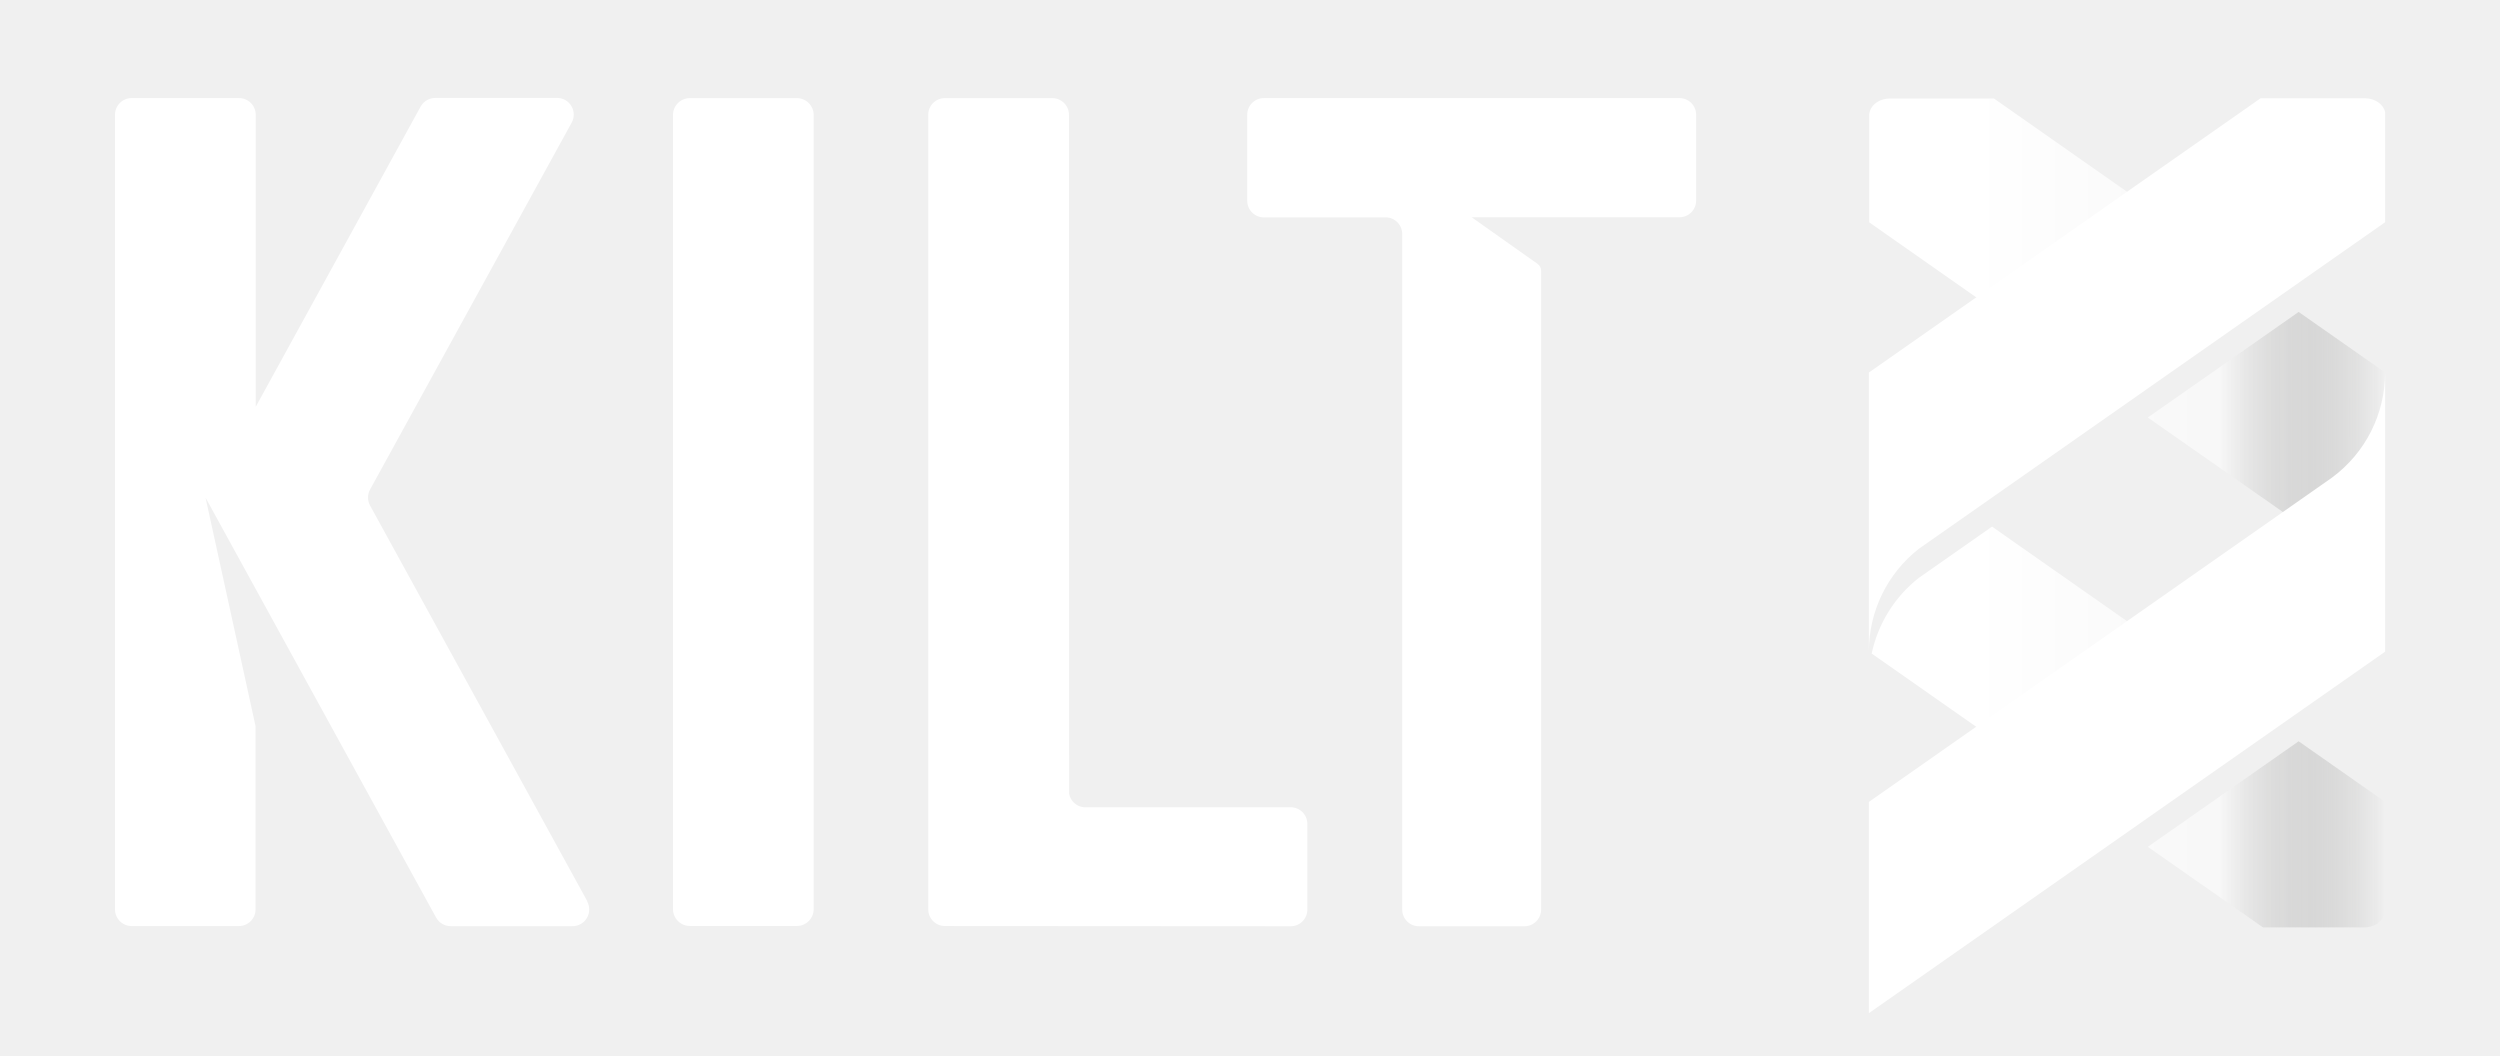
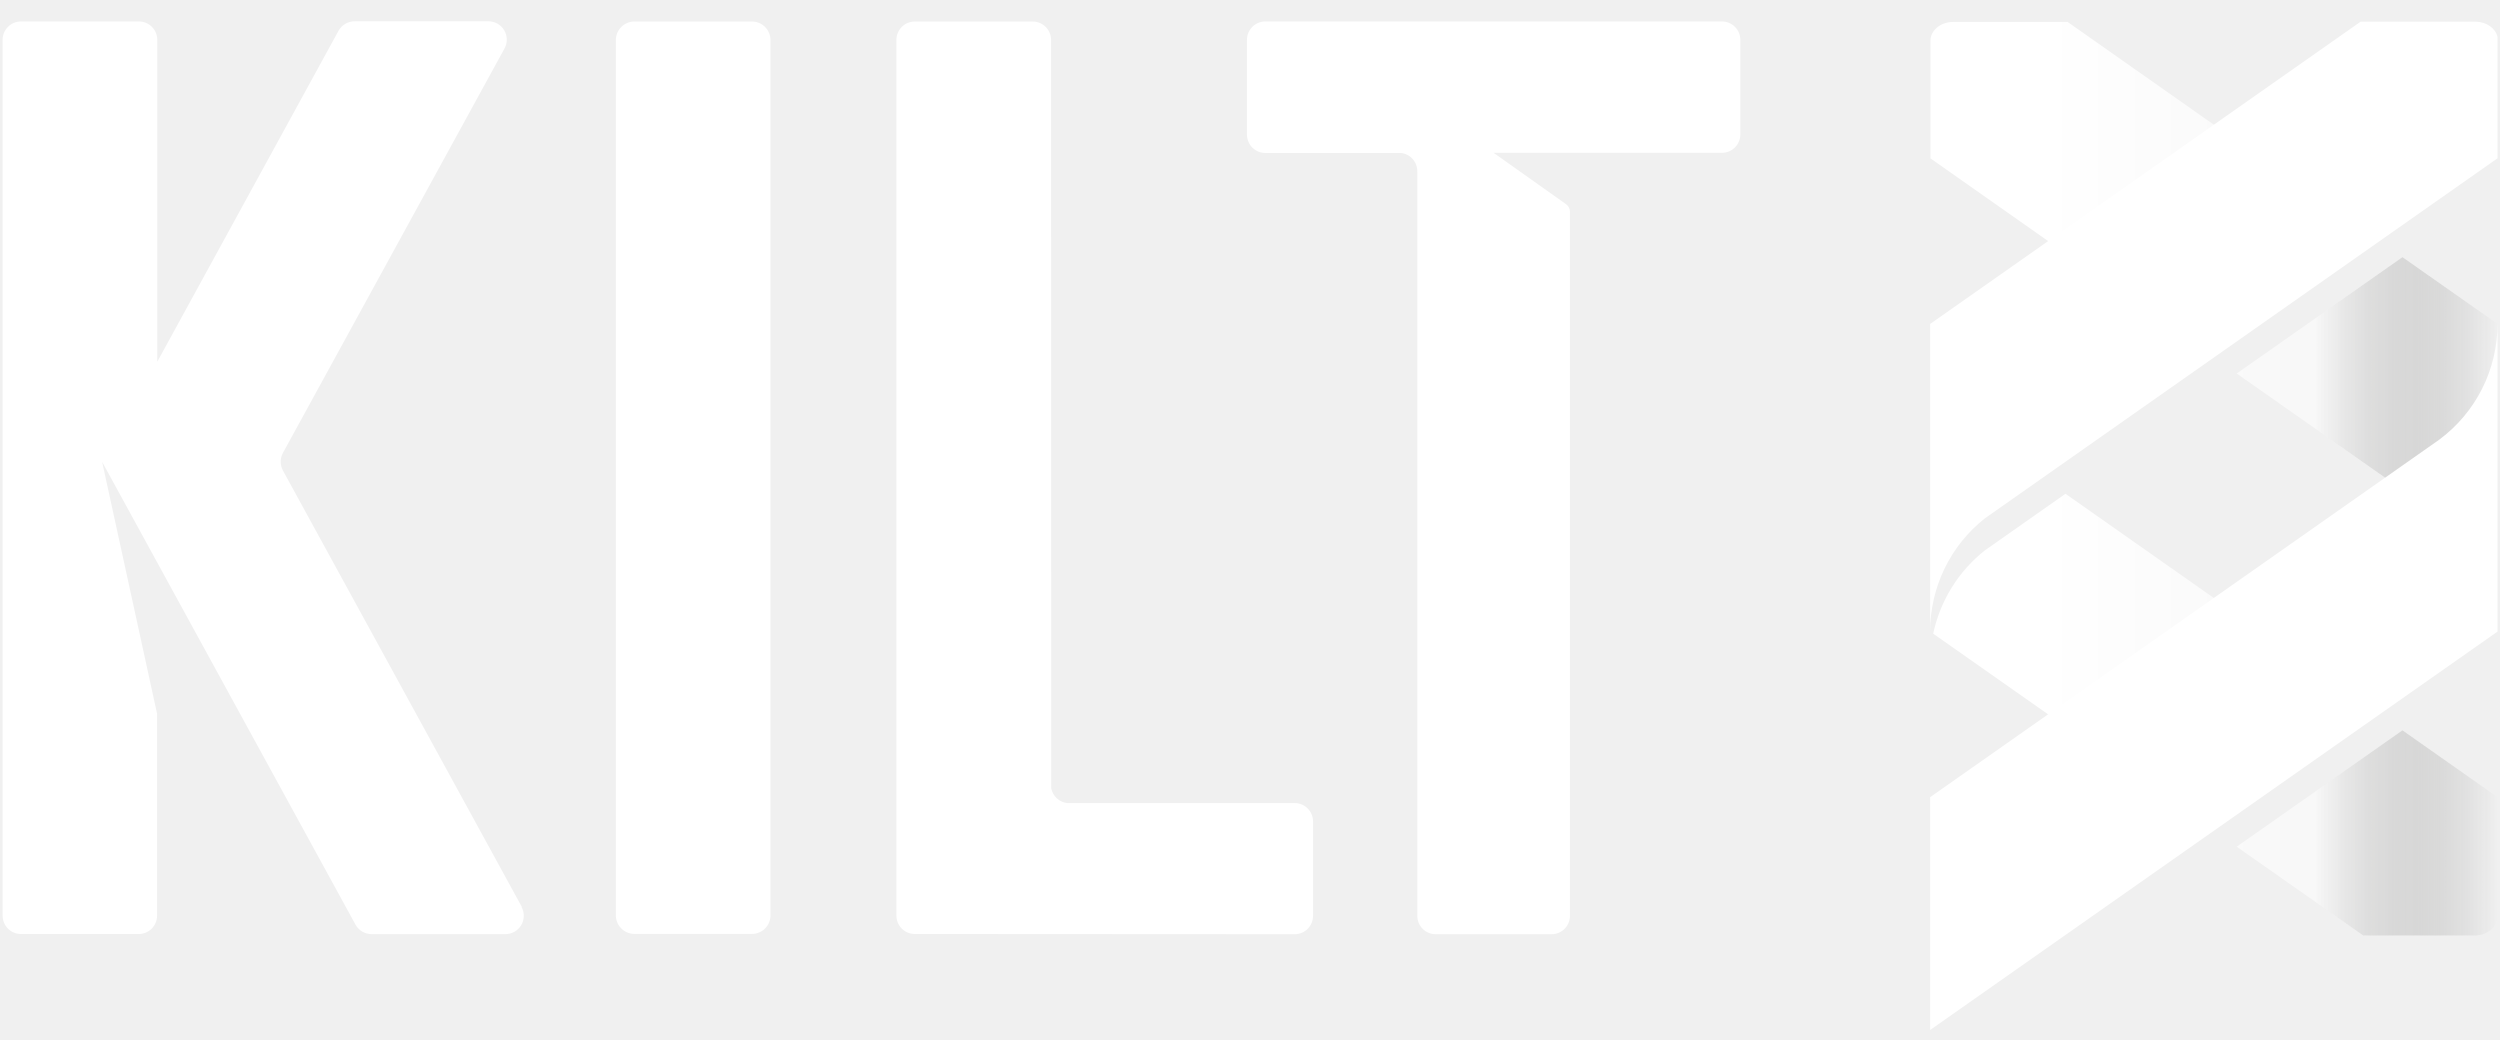
- <svg xmlns="http://www.w3.org/2000/svg" id="e20a098a-888b-4374-a594-41f33ca5a9cb" data-name="Ebene 1" viewBox="0 0 900 380">
+ <svg xmlns="http://www.w3.org/2000/svg" width="101" height="42" viewBox="0 0 101 42" fill="none">
+   <path d="M90.361 5.686L83.664 10.386L77.99 6.398V1.647C77.99 1.227 78.401 0.887 78.905 0.887H83.532L90.361 5.686ZM100.898 13.085L97.059 10.39L90.362 15.09L96.356 19.295L100.898 22.485V13.085ZM83.445 19.948L80.191 22.234C79.123 23.076 78.384 24.268 78.101 25.6L83.664 29.506L90.361 24.806L83.445 19.948ZM97.059 29.506L90.362 34.206L95.476 37.793H99.976C100.106 37.794 100.236 37.77 100.358 37.721C100.453 37.688 100.542 37.638 100.619 37.573V37.573C100.701 37.509 100.768 37.428 100.815 37.335C100.861 37.242 100.886 37.14 100.888 37.036V32.198L97.059 29.506Z" fill="url(#paint0_linear)" />
+   <path d="M98.55 17.759L98.539 17.767L77.978 32.205V41.611L100.899 25.516V13.085C100.899 13.994 100.687 14.89 100.279 15.702C99.871 16.514 99.279 17.218 98.55 17.759V17.759Z" fill="white" />
+   <path d="M100.899 1.488V6.395L80.191 20.94C79.501 21.483 78.944 22.177 78.561 22.968C78.177 23.759 77.978 24.627 77.978 25.506V13.087L95.368 0.876H100.031C100.463 0.887 100.82 1.147 100.899 1.488Z" fill="white" />
+   <path d="M31.128 1.629V36.973C31.129 37.073 31.11 37.171 31.072 37.263C31.035 37.355 30.98 37.439 30.91 37.51V37.51C30.849 37.573 30.777 37.623 30.698 37.658C30.601 37.706 30.494 37.731 30.386 37.73H25.62C25.422 37.727 25.232 37.646 25.094 37.503C24.955 37.361 24.878 37.17 24.88 36.971V1.629C24.878 1.43 24.955 1.239 25.094 1.096C25.232 0.954 25.422 0.872 25.62 0.869H30.383C30.482 0.869 30.579 0.89 30.67 0.928C30.761 0.967 30.844 1.023 30.913 1.094C30.982 1.165 31.037 1.248 31.073 1.34C31.11 1.432 31.129 1.53 31.128 1.629Z" fill="white" />
+   <path d="M52.307 32.444H43.166H43.121C42.963 32.428 42.814 32.361 42.696 32.252C42.578 32.144 42.499 32.001 42.469 31.844L42.463 1.612C42.463 1.415 42.385 1.226 42.246 1.087C42.107 0.948 41.919 0.87 41.723 0.87H36.955C36.759 0.87 36.57 0.948 36.432 1.087C36.293 1.226 36.215 1.415 36.215 1.612V36.99C36.215 37.187 36.293 37.376 36.432 37.515C36.57 37.654 36.759 37.733 36.955 37.733L52.307 37.742C52.504 37.742 52.692 37.664 52.831 37.525C52.969 37.386 53.047 37.197 53.047 37V33.191C53.048 33.093 53.029 32.996 52.992 32.905C52.956 32.815 52.901 32.732 52.832 32.663C52.764 32.593 52.682 32.538 52.592 32.501C52.502 32.463 52.405 32.444 52.307 32.444Z" fill="white" />
+   <path d="M21.081 36.637L11.431 19.011C11.371 18.901 11.34 18.778 11.34 18.653C11.34 18.528 11.371 18.405 11.431 18.296L20.385 1.954C20.446 1.841 20.477 1.714 20.474 1.586C20.471 1.457 20.435 1.332 20.369 1.221C20.303 1.111 20.21 1.02 20.099 0.956C19.987 0.893 19.861 0.86 19.733 0.86H14.329C14.197 0.86 14.066 0.895 13.952 0.962C13.837 1.029 13.742 1.126 13.677 1.242L6.354 14.614V1.609C6.354 1.413 6.276 1.224 6.137 1.085C5.998 0.945 5.81 0.867 5.614 0.867H0.845C0.649 0.867 0.461 0.945 0.322 1.085C0.183 1.224 0.105 1.413 0.105 1.609V36.992C0.105 37.189 0.183 37.377 0.322 37.517C0.461 37.656 0.649 37.734 0.845 37.734H5.606C5.802 37.734 5.991 37.656 6.129 37.517C6.268 37.377 6.346 37.189 6.346 36.992V28.835L4.126 18.659L14.363 37.357C14.427 37.473 14.522 37.57 14.636 37.637C14.751 37.704 14.881 37.739 15.014 37.739H20.417C20.546 37.739 20.674 37.706 20.786 37.642C20.898 37.579 20.992 37.486 21.058 37.375C21.124 37.264 21.159 37.137 21.161 37.007C21.163 36.878 21.131 36.75 21.068 36.637H21.081Z" fill="white" />
+   <path d="M70.309 1.609V5.431C70.309 5.628 70.231 5.817 70.092 5.956C69.953 6.095 69.765 6.173 69.569 6.173H60.341L63.269 8.25C63.317 8.284 63.357 8.33 63.384 8.382C63.411 8.435 63.426 8.494 63.426 8.553V37C63.426 37.197 63.348 37.386 63.209 37.525C63.07 37.664 62.882 37.742 62.686 37.742H57.999C57.803 37.742 57.614 37.664 57.476 37.525C57.337 37.386 57.259 37.197 57.259 37V6.922C57.26 6.737 57.192 6.559 57.069 6.422C56.946 6.284 56.776 6.198 56.593 6.18H56.549H51.117C50.921 6.18 50.733 6.101 50.594 5.962C50.455 5.823 50.377 5.634 50.377 5.437V1.609C50.377 1.413 50.455 1.224 50.594 1.085C50.733 0.946 50.921 0.867 51.117 0.867H69.564C69.662 0.867 69.758 0.885 69.849 0.922C69.939 0.959 70.021 1.014 70.09 1.083C70.16 1.152 70.215 1.234 70.252 1.324C70.29 1.415 70.309 1.512 70.309 1.609V1.609Z" fill="white" />
  <defs>
-     <style>.f54c5f98-dcc3-48a6-9c82-8365e3201751{fill:url(#f1ff84a9-a942-4dce-9bac-fd81ab19abad);}.b0a0dd62-f00b-458c-84a1-41c34e26b336{fill:#fff;}</style>
-     <linearGradient id="f1ff84a9-a942-4dce-9bac-fd81ab19abad" x1="672.86" y1="184.7" x2="858.64" y2="184.7" gradientUnits="userSpaceOnUse">
-       <stop offset="0.2" stop-color="#fff" />
-       <stop offset="0.68" stop-color="#fff" stop-opacity="0.5" />
-       <stop offset="1" stop-color="#1d1d1b" stop-opacity="0" />
+     <linearGradient id="paint0_linear" x1="77.985" y1="19.345" x2="100.898" y2="19.345" gradientUnits="userSpaceOnUse">
+       <stop offset="0.2" stop-color="white" />
+       <stop offset="0.68" stop-color="white" stop-opacity="0.5" />
+       <stop offset="1" stop-color="#1D1D1B" stop-opacity="0" />
    </linearGradient>
  </defs>
-   <path class="f54c5f98-dcc3-48a6-9c82-8365e3201751" d="M773.2,74.27l-54.3,38-46-32.24V41.61c0-3.39,3.33-6.14,7.42-6.14h37.51Zm85.44,59.82L827.51,112.3l-54.3,38,48.6,34,36.83,25.79ZM717.13,189.58l-26.39,18.48a47.11,47.11,0,0,0-16.94,27.22l45.1,31.58,54.3-38Zm110.38,77.28-54.3,38,41.47,29h36.48a8.26,8.26,0,0,0,3.1-.58,6.87,6.87,0,0,0,2.12-1.2l0,0a5.62,5.62,0,0,0,2.18-4.34V288.62Z" />
-   <path class="b0a0dd62-f00b-458c-84a1-41c34e26b336" d="M839.6,171.88l-.09.07L672.8,288.68v76.05L858.64,234.6V134.09A47,47,0,0,1,839.6,171.88Z" />
-   <path class="b0a0dd62-f00b-458c-84a1-41c34e26b336" d="M858.64,40.33V80L690.74,197.6a46.93,46.93,0,0,0-17.94,36.92V134.11l141-98.73h37.8C855.11,35.47,858,37.57,858.64,40.33Z" />
-   <path class="b0a0dd62-f00b-458c-84a1-41c34e26b336" d="M292.93,41.47V327.23a6.11,6.11,0,0,1-1.77,4.34l0,0a5.44,5.44,0,0,1-1.72,1.2,5.67,5.67,0,0,1-2.53.58H248.27a6.09,6.09,0,0,1-6-6.14V41.47a6.1,6.1,0,0,1,6-6.15h38.62A6.09,6.09,0,0,1,292.93,41.47Z" />
-   <path class="b0a0dd62-f00b-458c-84a1-41c34e26b336" d="M464.65,290.61H390.53l-.36,0a6,6,0,0,1-5.29-4.85l-.05-244.43a6,6,0,0,0-6-6H340.17a6,6,0,0,0-6,6V327.37a6,6,0,0,0,6,6l124.48.08a6,6,0,0,0,6-6v-30.8A6,6,0,0,0,464.65,290.61Z" />
-   <path class="b0a0dd62-f00b-458c-84a1-41c34e26b336" d="M211.47,324.51,133.23,182a6,6,0,0,1,0-5.78l72.6-132.12a6,6,0,0,0-5.29-8.85H156.73a6.06,6.06,0,0,0-5.29,3.09L92.06,146.45V41.31a6,6,0,0,0-6-6H47.4a6,6,0,0,0-6,6V327.38a6,6,0,0,0,6,6H86a6,6,0,0,0,6-6V261.43l-18-82.27,83,151.17a6,6,0,0,0,5.28,3.09h43.81a6,6,0,0,0,5.28-8.91Z" />
-   <path class="b0a0dd62-f00b-458c-84a1-41c34e26b336" d="M610.61,41.31v30.9a6,6,0,0,1-6,6l-74.82,0L553.53,95a3,3,0,0,1,1.27,2.45v230a6,6,0,0,1-6,6h-38a6,6,0,0,1-6-6V84.26a6,6,0,0,0-5.4-6l-.36,0H455a6,6,0,0,1-6-6V41.31a6,6,0,0,1,6-6H604.57A6,6,0,0,1,610.61,41.31Z" />
</svg>
